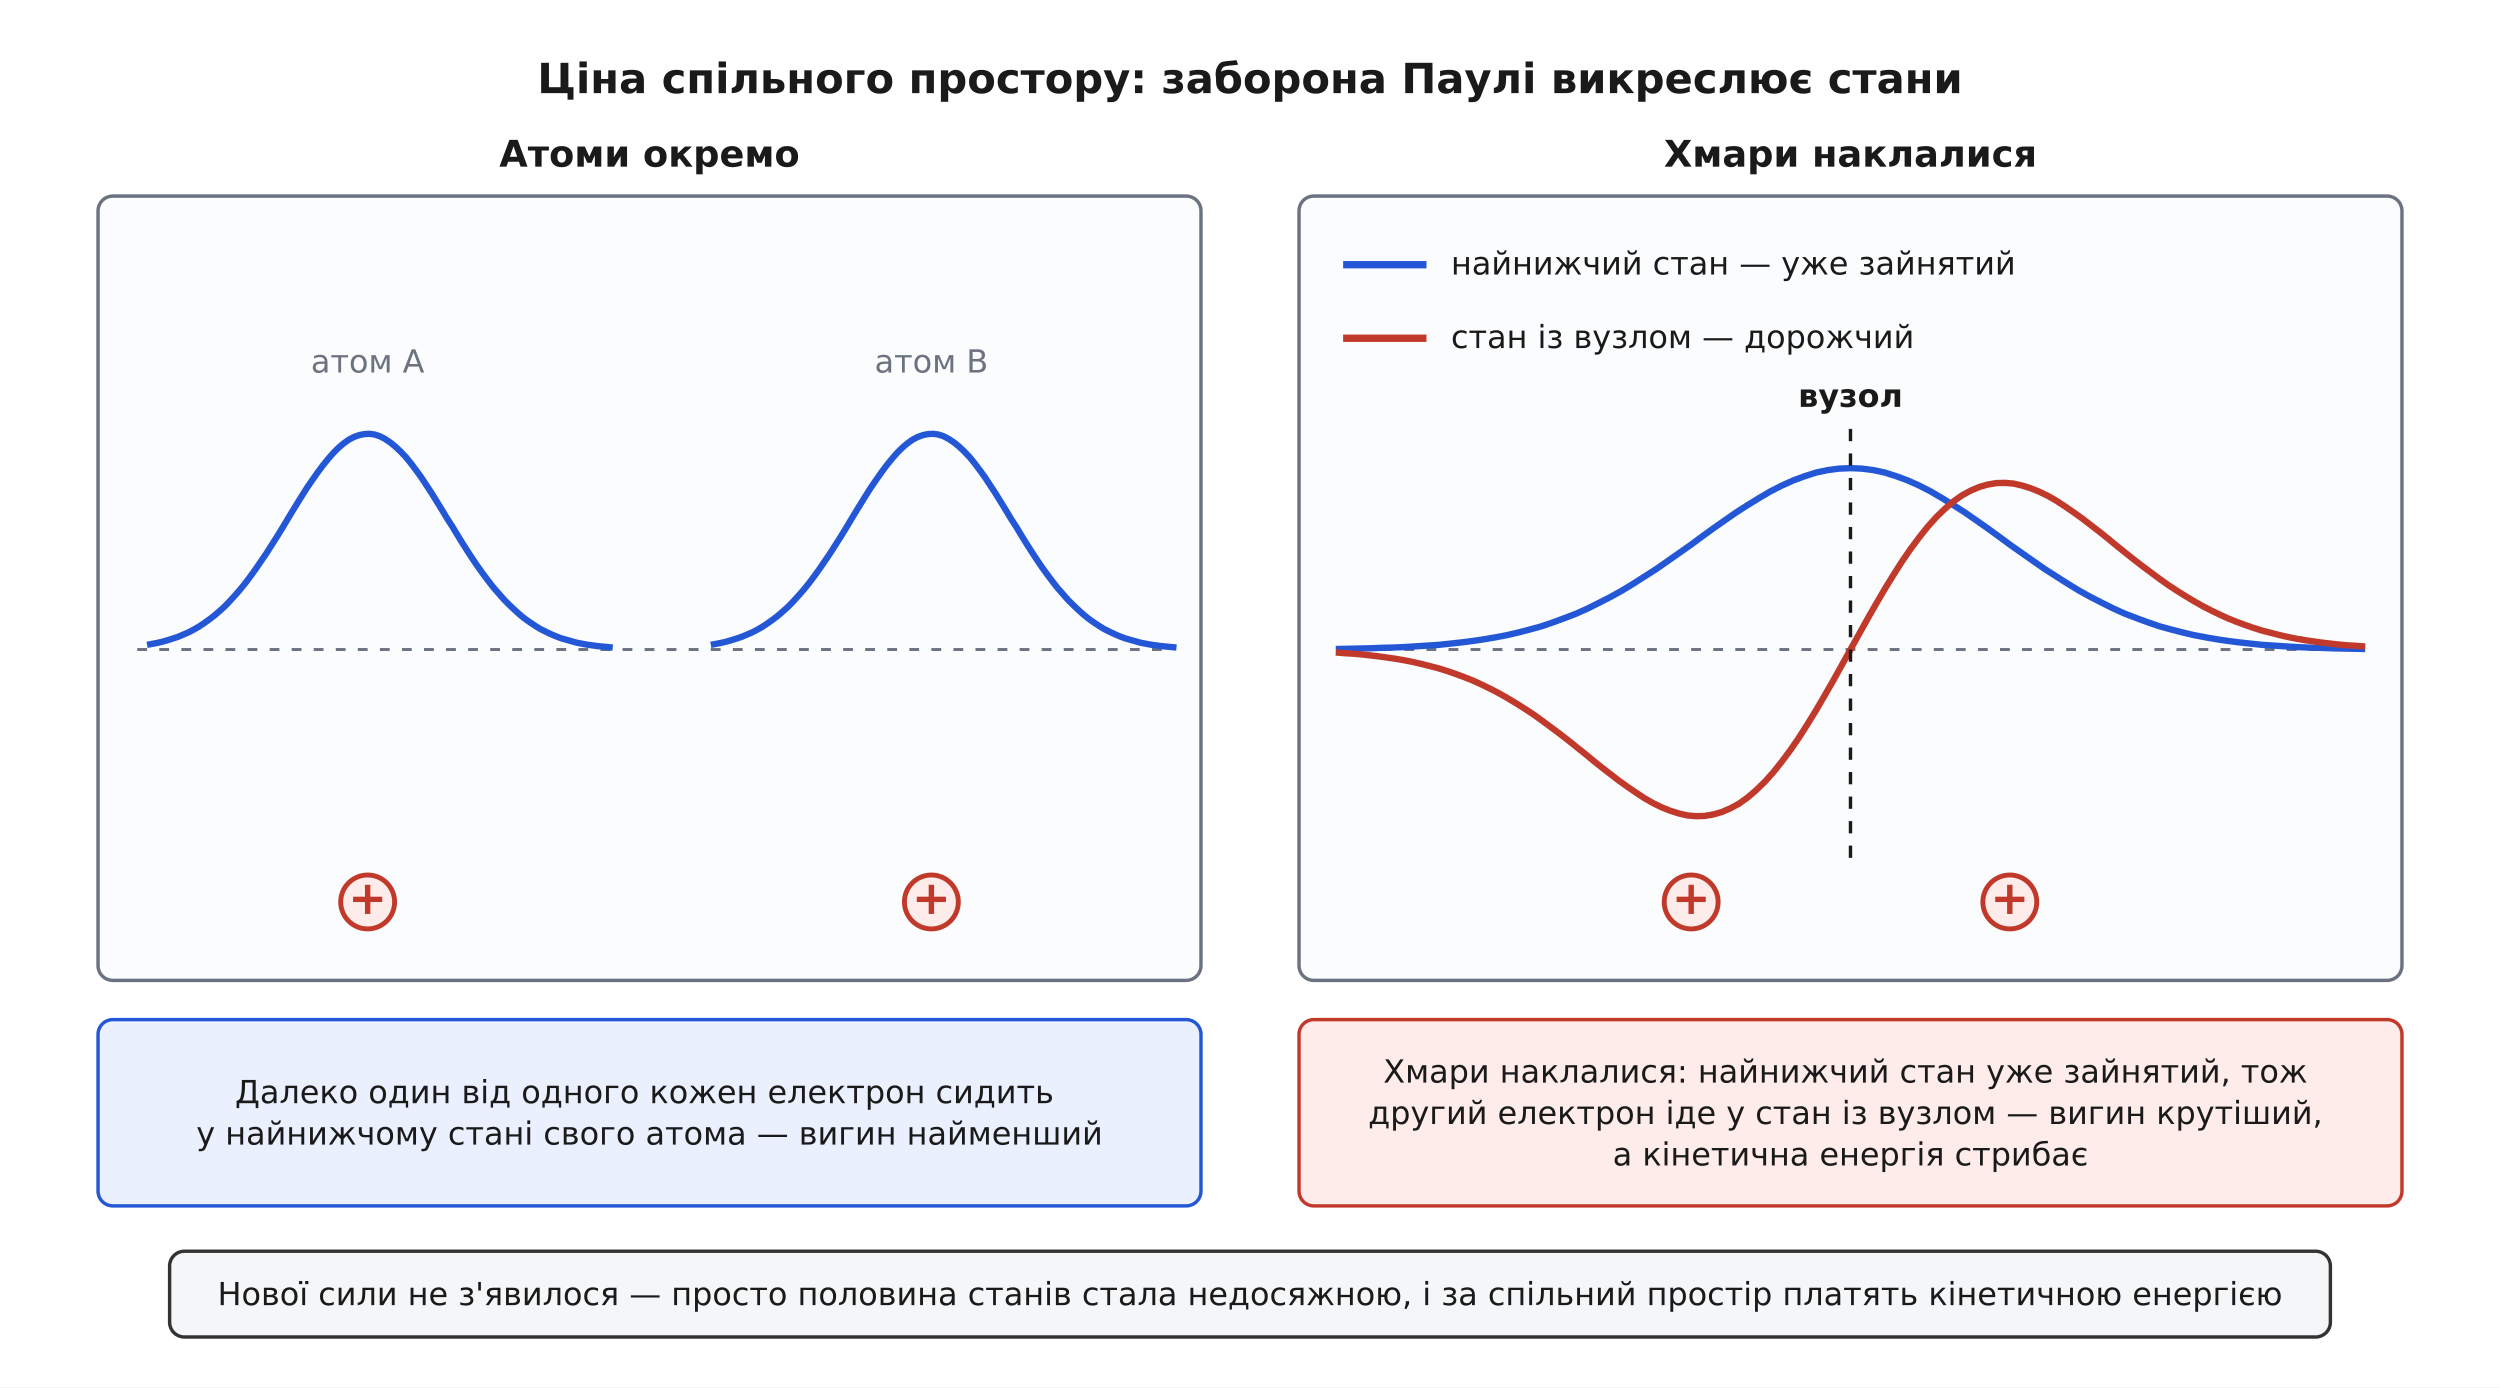
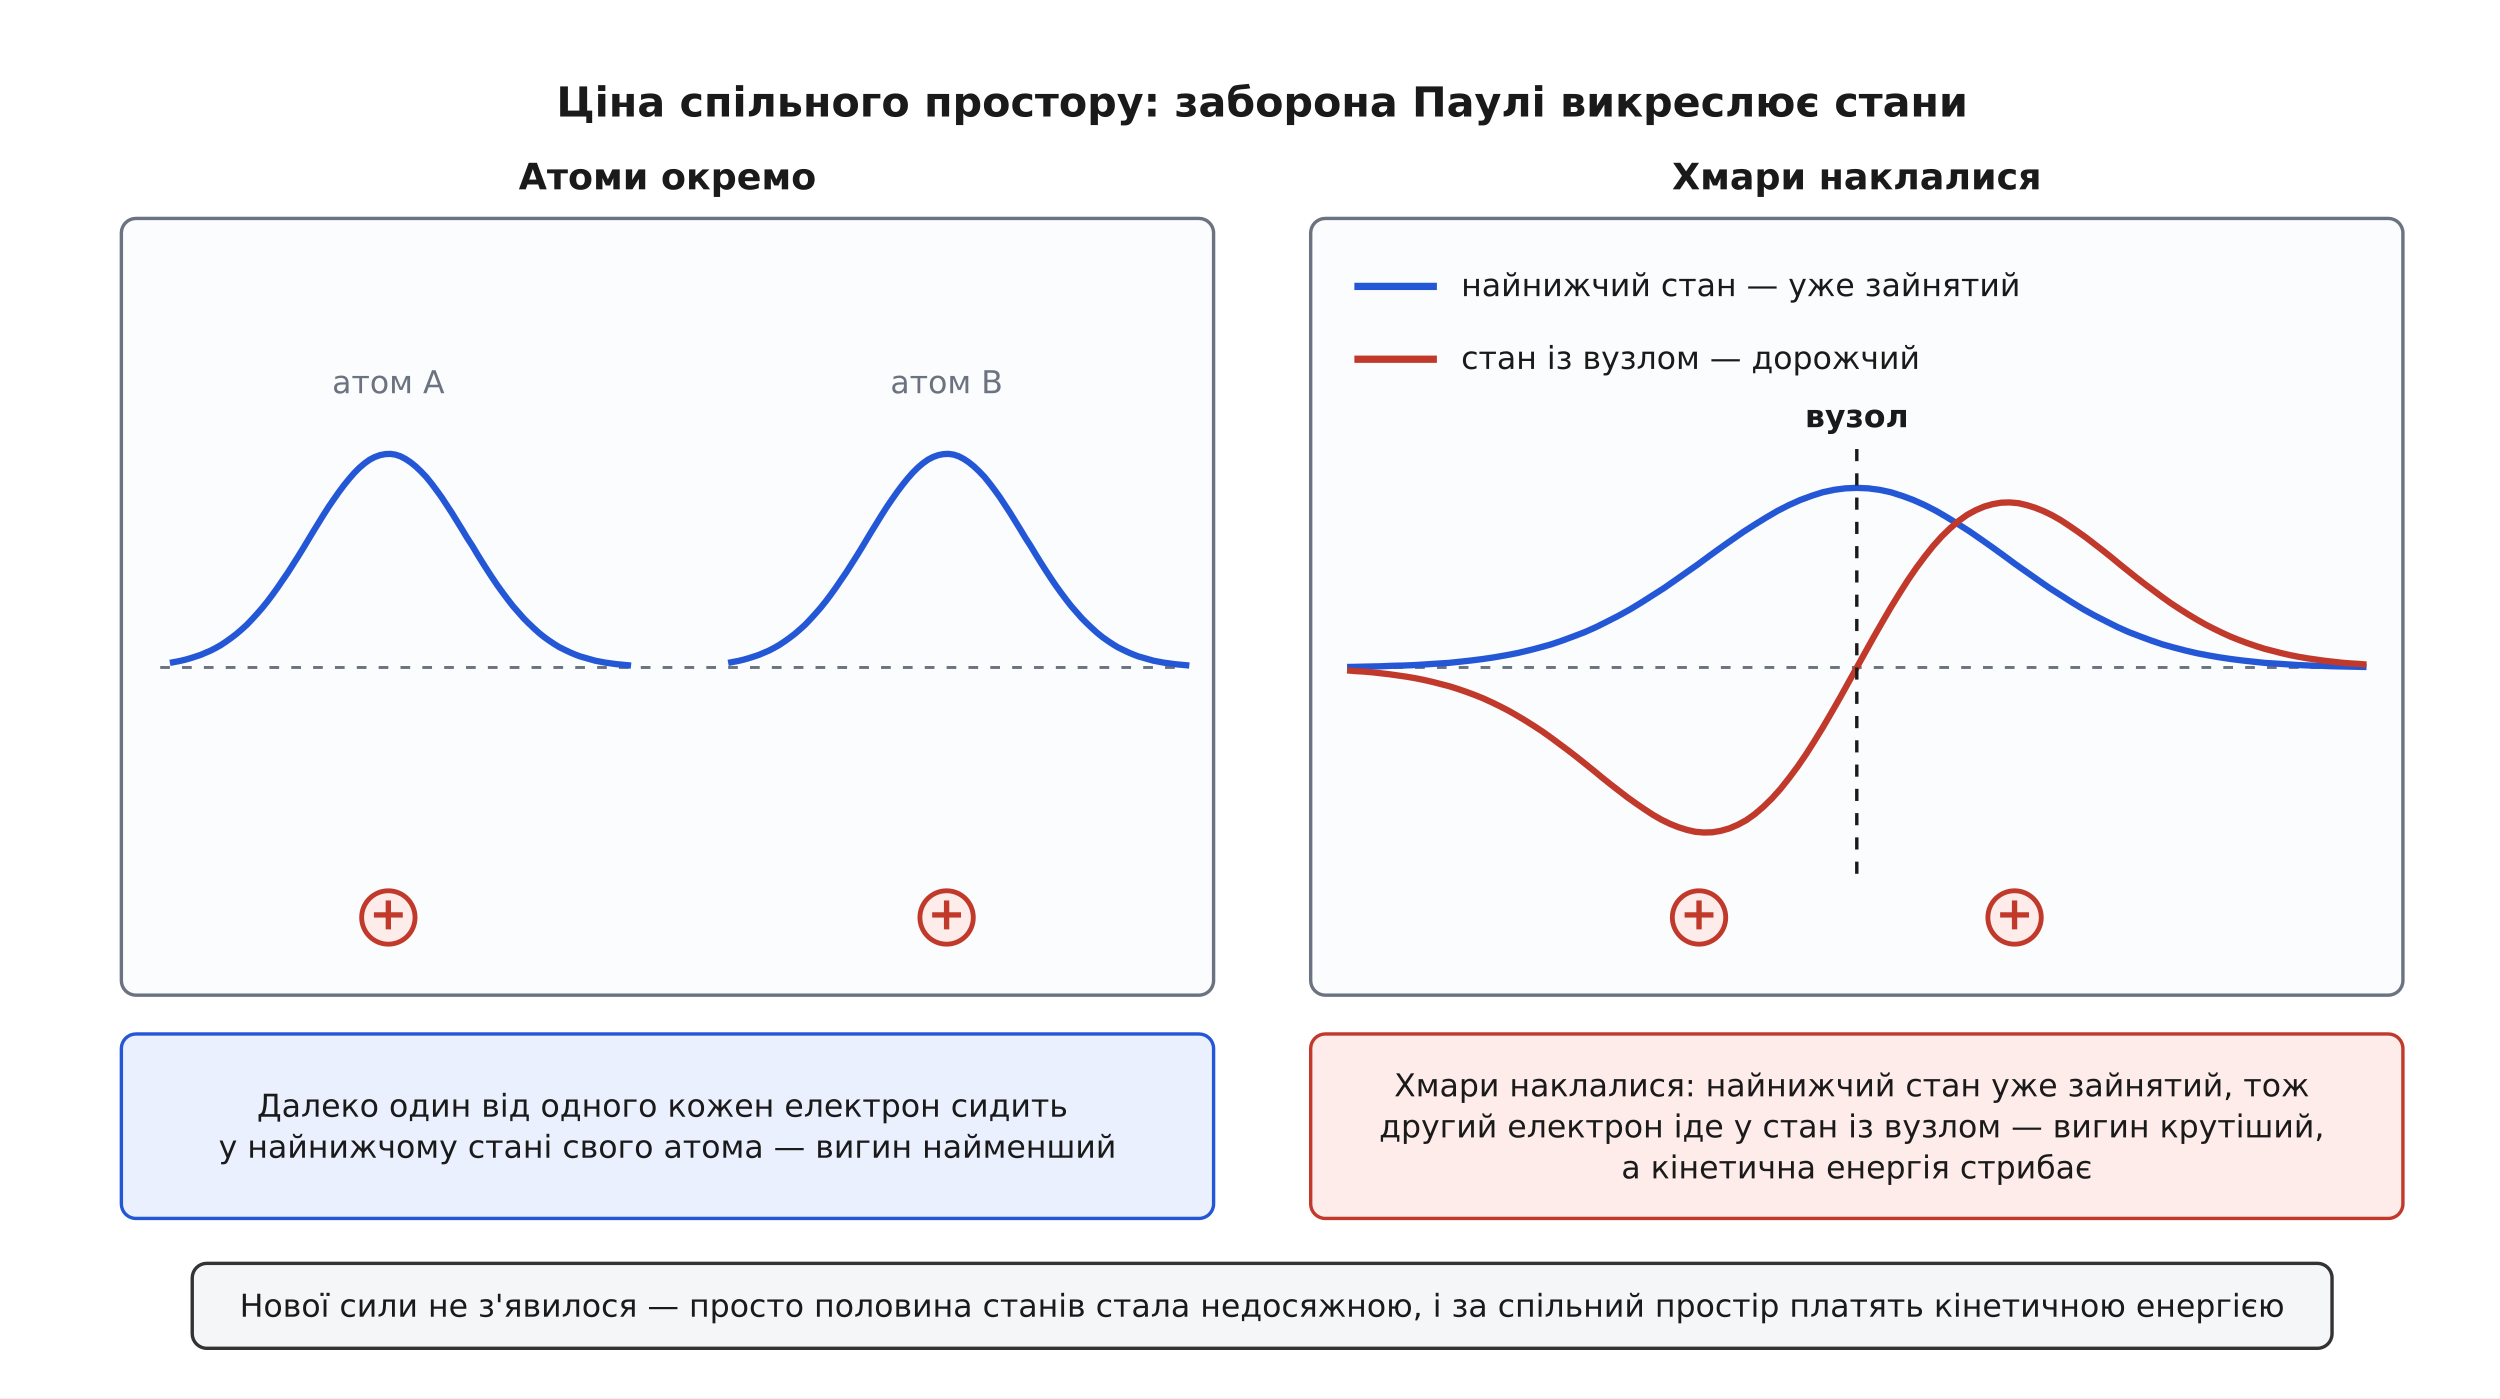
- <svg xmlns="http://www.w3.org/2000/svg" viewBox="0 0 1020 566" font-family="'Segoe UI', 'DejaVu Sans', Arial, sans-serif">
-   <rect width="1020" height="566" fill="#ffffff" />
+ <svg xmlns="http://www.w3.org/2000/svg" viewBox="-10 -10 1030 576" font-family="'Segoe UI', 'DejaVu Sans', Arial, sans-serif">
+   <rect x="-10" y="-10" width="1030" height="576" fill="#ffffff" />
  <defs>
    <marker id="arrow" viewBox="0 0 10 10" refX="9" refY="5" markerWidth="7" markerHeight="7" orient="auto-start-reverse">
      <path d="M0 0 L10 5 L0 10 z" fill="#333333" />
    </marker>
  </defs>
  <text x="510.0" y="38.0" font-family="'Segoe UI', 'DejaVu Sans', Arial, sans-serif" font-size="17" fill="#1a1a1a" text-anchor="middle" font-weight="700">Ціна спільного простору: заборона Паулі викреслює стани</text>
  <rect x="40.0" y="80.0" width="450.0" height="320.0" rx="6" fill="#fbfcfd" stroke="#6b7280" stroke-width="1.4" />
  <text x="265.0" y="68.0" font-family="'Segoe UI', 'DejaVu Sans', Arial, sans-serif" font-size="15" fill="#1a1a1a" text-anchor="middle" font-weight="700">Атоми окремо</text>
  <line x1="56.0" y1="265.0" x2="474.0" y2="265.0" stroke="#6b7280" stroke-width="1.2" stroke-dasharray="4 5" />
  <rect x="530.0" y="80.0" width="450.0" height="320.0" rx="6" fill="#fbfcfd" stroke="#6b7280" stroke-width="1.4" />
  <text x="755.0" y="68.0" font-family="'Segoe UI', 'DejaVu Sans', Arial, sans-serif" font-size="15" fill="#1a1a1a" text-anchor="middle" font-weight="700">Хмари наклалися</text>
  <line x1="546.0" y1="265.0" x2="964.0" y2="265.0" stroke="#6b7280" stroke-width="1.2" stroke-dasharray="4 5" />
  <path d="M 60.0 263.1 L 62.1 262.7 L 64.2 262.3 L 66.3 261.8 L 68.4 261.2 L 70.6 260.5 L 72.7 259.8 L 74.8 258.9 L 76.9 258.0 L 79.0 256.9 L 81.1 255.7 L 83.2 254.3 L 85.3 252.8 L 87.4 251.2 L 89.6 249.3 L 91.7 247.4 L 93.8 245.2 L 95.9 242.9 L 98.0 240.5 L 100.1 237.9 L 102.2 235.1 L 104.3 232.2 L 106.4 229.1 L 108.6 225.9 L 110.7 222.6 L 112.8 219.3 L 114.9 215.9 L 117.0 212.4 L 119.1 208.9 L 121.2 205.5 L 123.3 202.1 L 125.4 198.8 L 127.6 195.6 L 129.7 192.6 L 131.8 189.8 L 133.9 187.2 L 136.0 184.8 L 138.1 182.7 L 140.2 180.9 L 142.3 179.4 L 144.4 178.3 L 146.6 177.5 L 148.7 177.1 L 150.8 177.0 L 152.9 177.3 L 155.0 178.0 L 157.1 179.1 L 159.2 180.5 L 161.3 182.2 L 163.4 184.2 L 165.6 186.5 L 167.7 189.1 L 169.8 191.9 L 171.9 194.8 L 174.0 198.0 L 176.1 201.2 L 178.2 204.6 L 180.3 208.0 L 182.4 211.5 L 184.6 214.9 L 186.7 218.4 L 188.8 221.8 L 190.9 225.1 L 193.0 228.3 L 195.1 231.4 L 197.2 234.3 L 199.3 237.1 L 201.4 239.8 L 203.6 242.3 L 205.7 244.7 L 207.8 246.8 L 209.9 248.8 L 212.0 250.7 L 214.1 252.4 L 216.2 253.9 L 218.3 255.3 L 220.4 256.6 L 222.6 257.7 L 224.7 258.7 L 226.8 259.6 L 228.9 260.4 L 231.0 261.0 L 233.1 261.6 L 235.2 262.2 L 237.3 262.6 L 239.4 263.0 L 241.6 263.3 L 243.7 263.6 L 245.8 263.8 L 247.9 264.0 L 250.0 264.2" fill="none" stroke="#2457d6" stroke-width="2.6" />
  <path d="M 290.0 263.1 L 292.1 262.7 L 294.2 262.3 L 296.3 261.8 L 298.4 261.2 L 300.6 260.5 L 302.7 259.8 L 304.8 258.9 L 306.9 258.0 L 309.0 256.9 L 311.1 255.7 L 313.2 254.3 L 315.3 252.8 L 317.4 251.2 L 319.6 249.3 L 321.7 247.4 L 323.8 245.2 L 325.9 242.9 L 328.0 240.5 L 330.1 237.9 L 332.2 235.1 L 334.3 232.2 L 336.4 229.1 L 338.6 225.9 L 340.7 222.6 L 342.8 219.3 L 344.9 215.9 L 347.0 212.4 L 349.1 208.9 L 351.2 205.5 L 353.3 202.1 L 355.4 198.8 L 357.6 195.6 L 359.7 192.6 L 361.8 189.8 L 363.9 187.2 L 366.0 184.8 L 368.1 182.7 L 370.2 180.9 L 372.3 179.4 L 374.4 178.3 L 376.6 177.5 L 378.7 177.1 L 380.8 177.0 L 382.9 177.3 L 385.0 178.0 L 387.1 179.1 L 389.2 180.5 L 391.3 182.2 L 393.4 184.2 L 395.6 186.5 L 397.7 189.1 L 399.8 191.9 L 401.9 194.8 L 404.0 198.0 L 406.1 201.2 L 408.2 204.6 L 410.3 208.0 L 412.4 211.5 L 414.6 214.9 L 416.7 218.4 L 418.8 221.8 L 420.9 225.1 L 423.0 228.3 L 425.1 231.4 L 427.2 234.3 L 429.3 237.1 L 431.4 239.8 L 433.6 242.3 L 435.7 244.7 L 437.8 246.8 L 439.9 248.8 L 442.0 250.7 L 444.1 252.4 L 446.2 253.9 L 448.3 255.3 L 450.4 256.6 L 452.6 257.7 L 454.7 258.7 L 456.8 259.6 L 458.9 260.4 L 461.0 261.0 L 463.1 261.6 L 465.2 262.2 L 467.3 262.6 L 469.4 263.0 L 471.6 263.3 L 473.7 263.6 L 475.8 263.8 L 477.9 264.0 L 480.0 264.2" fill="none" stroke="#2457d6" stroke-width="2.6" />
  <circle cx="150.0" cy="368.0" r="11.0" fill="#fdecea" stroke="#c0392b" stroke-width="2.0" />
  <text x="150.0" y="372.9" font-family="'Segoe UI', 'DejaVu Sans', Arial, sans-serif" font-size="19" fill="#c0392b" text-anchor="middle" font-weight="700">+</text>
  <circle cx="380.0" cy="368.0" r="11.0" fill="#fdecea" stroke="#c0392b" stroke-width="2.0" />
  <text x="380.0" y="372.9" font-family="'Segoe UI', 'DejaVu Sans', Arial, sans-serif" font-size="19" fill="#c0392b" text-anchor="middle" font-weight="700">+</text>
  <text x="150.0" y="152.0" font-family="'Segoe UI', 'DejaVu Sans', Arial, sans-serif" font-size="13" fill="#6b7280" text-anchor="middle">атом A</text>
  <text x="380.0" y="152.0" font-family="'Segoe UI', 'DejaVu Sans', Arial, sans-serif" font-size="13" fill="#6b7280" text-anchor="middle">атом B</text>
  <path d="M 545.0 264.8 L 549.7 264.7 L 554.3 264.6 L 559.0 264.5 L 563.7 264.3 L 568.3 264.2 L 573.0 264.0 L 577.7 263.7 L 582.3 263.4 L 587.0 263.1 L 591.7 262.6 L 596.3 262.1 L 601.0 261.5 L 605.7 260.8 L 610.3 260.0 L 615.0 259.1 L 619.7 258.0 L 624.3 256.8 L 629.0 255.5 L 633.7 253.9 L 638.3 252.2 L 643.0 250.4 L 647.7 248.3 L 652.3 246.0 L 657.0 243.6 L 661.7 241.0 L 666.3 238.2 L 671.0 235.2 L 675.7 232.2 L 680.3 229.0 L 685.0 225.7 L 689.7 222.4 L 694.3 219.0 L 699.0 215.6 L 703.7 212.3 L 708.3 209.1 L 713.0 206.1 L 717.7 203.2 L 722.3 200.5 L 727.0 198.1 L 731.7 196.0 L 736.3 194.3 L 741.0 192.8 L 745.7 191.8 L 750.3 191.2 L 755.0 191.0 L 759.7 191.2 L 764.3 191.8 L 769.0 192.8 L 773.7 194.3 L 778.3 196.0 L 783.0 198.1 L 787.7 200.5 L 792.3 203.2 L 797.0 206.1 L 801.7 209.1 L 806.3 212.3 L 811.0 215.6 L 815.7 219.0 L 820.3 222.4 L 825.0 225.7 L 829.7 229.0 L 834.3 232.2 L 839.0 235.2 L 843.7 238.2 L 848.3 241.0 L 853.0 243.6 L 857.7 246.0 L 862.3 248.3 L 867.0 250.4 L 871.7 252.2 L 876.3 253.9 L 881.0 255.5 L 885.7 256.8 L 890.3 258.0 L 895.0 259.1 L 899.7 260.0 L 904.3 260.8 L 909.0 261.5 L 913.7 262.1 L 918.3 262.6 L 923.0 263.1 L 927.7 263.4 L 932.3 263.7 L 937.0 264.0 L 941.7 264.2 L 946.3 264.3 L 951.0 264.5 L 955.7 264.6 L 960.3 264.7 L 965.0 264.8" fill="none" stroke="#2457d6" stroke-width="2.6" />
  <path d="M 545.0 266.2 L 548.5 266.5 L 552.0 266.7 L 555.5 267.0 L 559.0 267.4 L 562.5 267.8 L 566.0 268.3 L 569.5 268.8 L 573.0 269.4 L 576.5 270.1 L 580.0 270.9 L 583.5 271.8 L 587.0 272.7 L 590.5 273.8 L 594.0 275.0 L 597.5 276.3 L 601.0 277.7 L 604.5 279.3 L 608.0 281.0 L 611.5 282.8 L 615.0 284.8 L 618.5 286.9 L 622.0 289.1 L 625.5 291.4 L 629.0 293.9 L 632.5 296.5 L 636.0 299.1 L 639.5 301.8 L 643.0 304.6 L 646.5 307.4 L 650.0 310.3 L 653.5 313.1 L 657.0 315.8 L 660.5 318.5 L 664.0 321.0 L 667.5 323.4 L 671.0 325.7 L 674.5 327.7 L 678.0 329.4 L 681.5 330.8 L 685.0 331.9 L 688.5 332.7 L 692.0 333.0 L 695.5 332.9 L 699.0 332.3 L 702.5 331.3 L 706.0 329.8 L 709.5 327.9 L 713.0 325.4 L 716.5 322.4 L 720.0 319.0 L 723.5 315.1 L 727.0 310.7 L 730.5 306.0 L 734.0 300.9 L 737.5 295.4 L 741.0 289.7 L 744.5 283.7 L 748.0 277.6 L 751.5 271.3 L 755.0 265.0 L 758.5 258.7 L 762.0 252.4 L 765.5 246.3 L 769.0 240.3 L 772.5 234.6 L 776.0 229.1 L 779.5 224.0 L 783.0 219.3 L 786.5 214.9 L 790.0 211.0 L 793.5 207.6 L 797.0 204.6 L 800.5 202.1 L 804.0 200.2 L 807.5 198.7 L 811.0 197.7 L 814.5 197.1 L 818.0 197.0 L 821.5 197.3 L 825.0 198.1 L 828.5 199.2 L 832.0 200.6 L 835.5 202.3 L 839.0 204.3 L 842.5 206.6 L 846.0 209.0 L 849.5 211.5 L 853.0 214.2 L 856.5 216.9 L 860.0 219.7 L 863.5 222.6 L 867.0 225.4 L 870.5 228.2 L 874.0 230.9 L 877.5 233.5 L 881.0 236.1 L 884.5 238.6 L 888.0 240.9 L 891.5 243.1 L 895.0 245.2 L 898.5 247.2 L 902.0 249.0 L 905.5 250.7 L 909.0 252.3 L 912.5 253.7 L 916.0 255.0 L 919.5 256.2 L 923.0 257.3 L 926.5 258.2 L 930.0 259.1 L 933.5 259.9 L 937.0 260.6 L 940.5 261.2 L 944.0 261.7 L 947.5 262.2 L 951.0 262.6 L 954.5 263.0 L 958.0 263.3 L 961.5 263.5 L 965.0 263.8" fill="none" stroke="#c0392b" stroke-width="2.6" />
  <circle cx="690.0" cy="368.0" r="11.0" fill="#fdecea" stroke="#c0392b" stroke-width="2.0" />
  <text x="690.0" y="372.9" font-family="'Segoe UI', 'DejaVu Sans', Arial, sans-serif" font-size="19" fill="#c0392b" text-anchor="middle" font-weight="700">+</text>
  <circle cx="820.0" cy="368.0" r="11.0" fill="#fdecea" stroke="#c0392b" stroke-width="2.0" />
  <text x="820.0" y="372.9" font-family="'Segoe UI', 'DejaVu Sans', Arial, sans-serif" font-size="19" fill="#c0392b" text-anchor="middle" font-weight="700">+</text>
  <line x1="755.0" y1="175.0" x2="755.0" y2="350.0" stroke="#1a1a1a" stroke-width="1.4" stroke-dasharray="5 5" />
  <text x="755.0" y="166.0" font-family="'Segoe UI', 'DejaVu Sans', Arial, sans-serif" font-size="13" fill="#1a1a1a" text-anchor="middle" font-weight="700">вузол</text>
  <line x1="548.0" y1="108.0" x2="582.0" y2="108.0" stroke="#2457d6" stroke-width="3.0" />
  <text x="592.0" y="112.0" font-family="'Segoe UI', 'DejaVu Sans', Arial, sans-serif" font-size="13" fill="#1a1a1a" text-anchor="start">найнижчий стан — уже зайнятий</text>
  <line x1="548.0" y1="138.0" x2="582.0" y2="138.0" stroke="#c0392b" stroke-width="3.0" />
  <text x="592.0" y="142.0" font-family="'Segoe UI', 'DejaVu Sans', Arial, sans-serif" font-size="13" fill="#1a1a1a" text-anchor="start">стан із вузлом — дорожчий</text>
  <rect x="40.0" y="416.0" width="450.0" height="76.0" rx="6" fill="#eaf0fd" stroke="#2457d6" stroke-width="1.4" />
  <text x="265.0" y="450.1" font-family="'Segoe UI', 'DejaVu Sans', Arial, sans-serif" font-size="13" fill="#1a1a1a" text-anchor="middle">
    <tspan x="265.0" dy="0.0">Далеко один від одного кожен електрон сидить</tspan>
    <tspan x="265.0" dy="16.9">у найнижчому стані свого атома — вигин найменший</tspan>
  </text>
  <rect x="530.0" y="416.0" width="450.0" height="76.0" rx="6" fill="#fdecea" stroke="#c0392b" stroke-width="1.4" />
  <text x="755.0" y="441.7" font-family="'Segoe UI', 'DejaVu Sans', Arial, sans-serif" font-size="13" fill="#1a1a1a" text-anchor="middle">
    <tspan x="755.0" dy="0.0">Хмари наклалися: найнижчий стан уже зайнятий, тож</tspan>
    <tspan x="755.0" dy="16.9">другий електрон іде у стан із вузлом — вигин крутіший,</tspan>
    <tspan x="755.0" dy="16.9">а кінетична енергія стрибає</tspan>
  </text>
  <rect x="69.2" y="510.5" width="881.6" height="35.0" rx="6" fill="#f4f6f8" stroke="#333333" stroke-width="1.4" />
  <text x="510.0" y="532.5" font-family="'Segoe UI', 'DejaVu Sans', Arial, sans-serif" font-size="13" fill="#1a1a1a" text-anchor="middle">
    <tspan x="510.0" dy="0.0">Нової сили не з'явилося — просто половина станів стала недосяжною, і за спільний простір платять кінетичною енергією</tspan>
  </text>
</svg>
